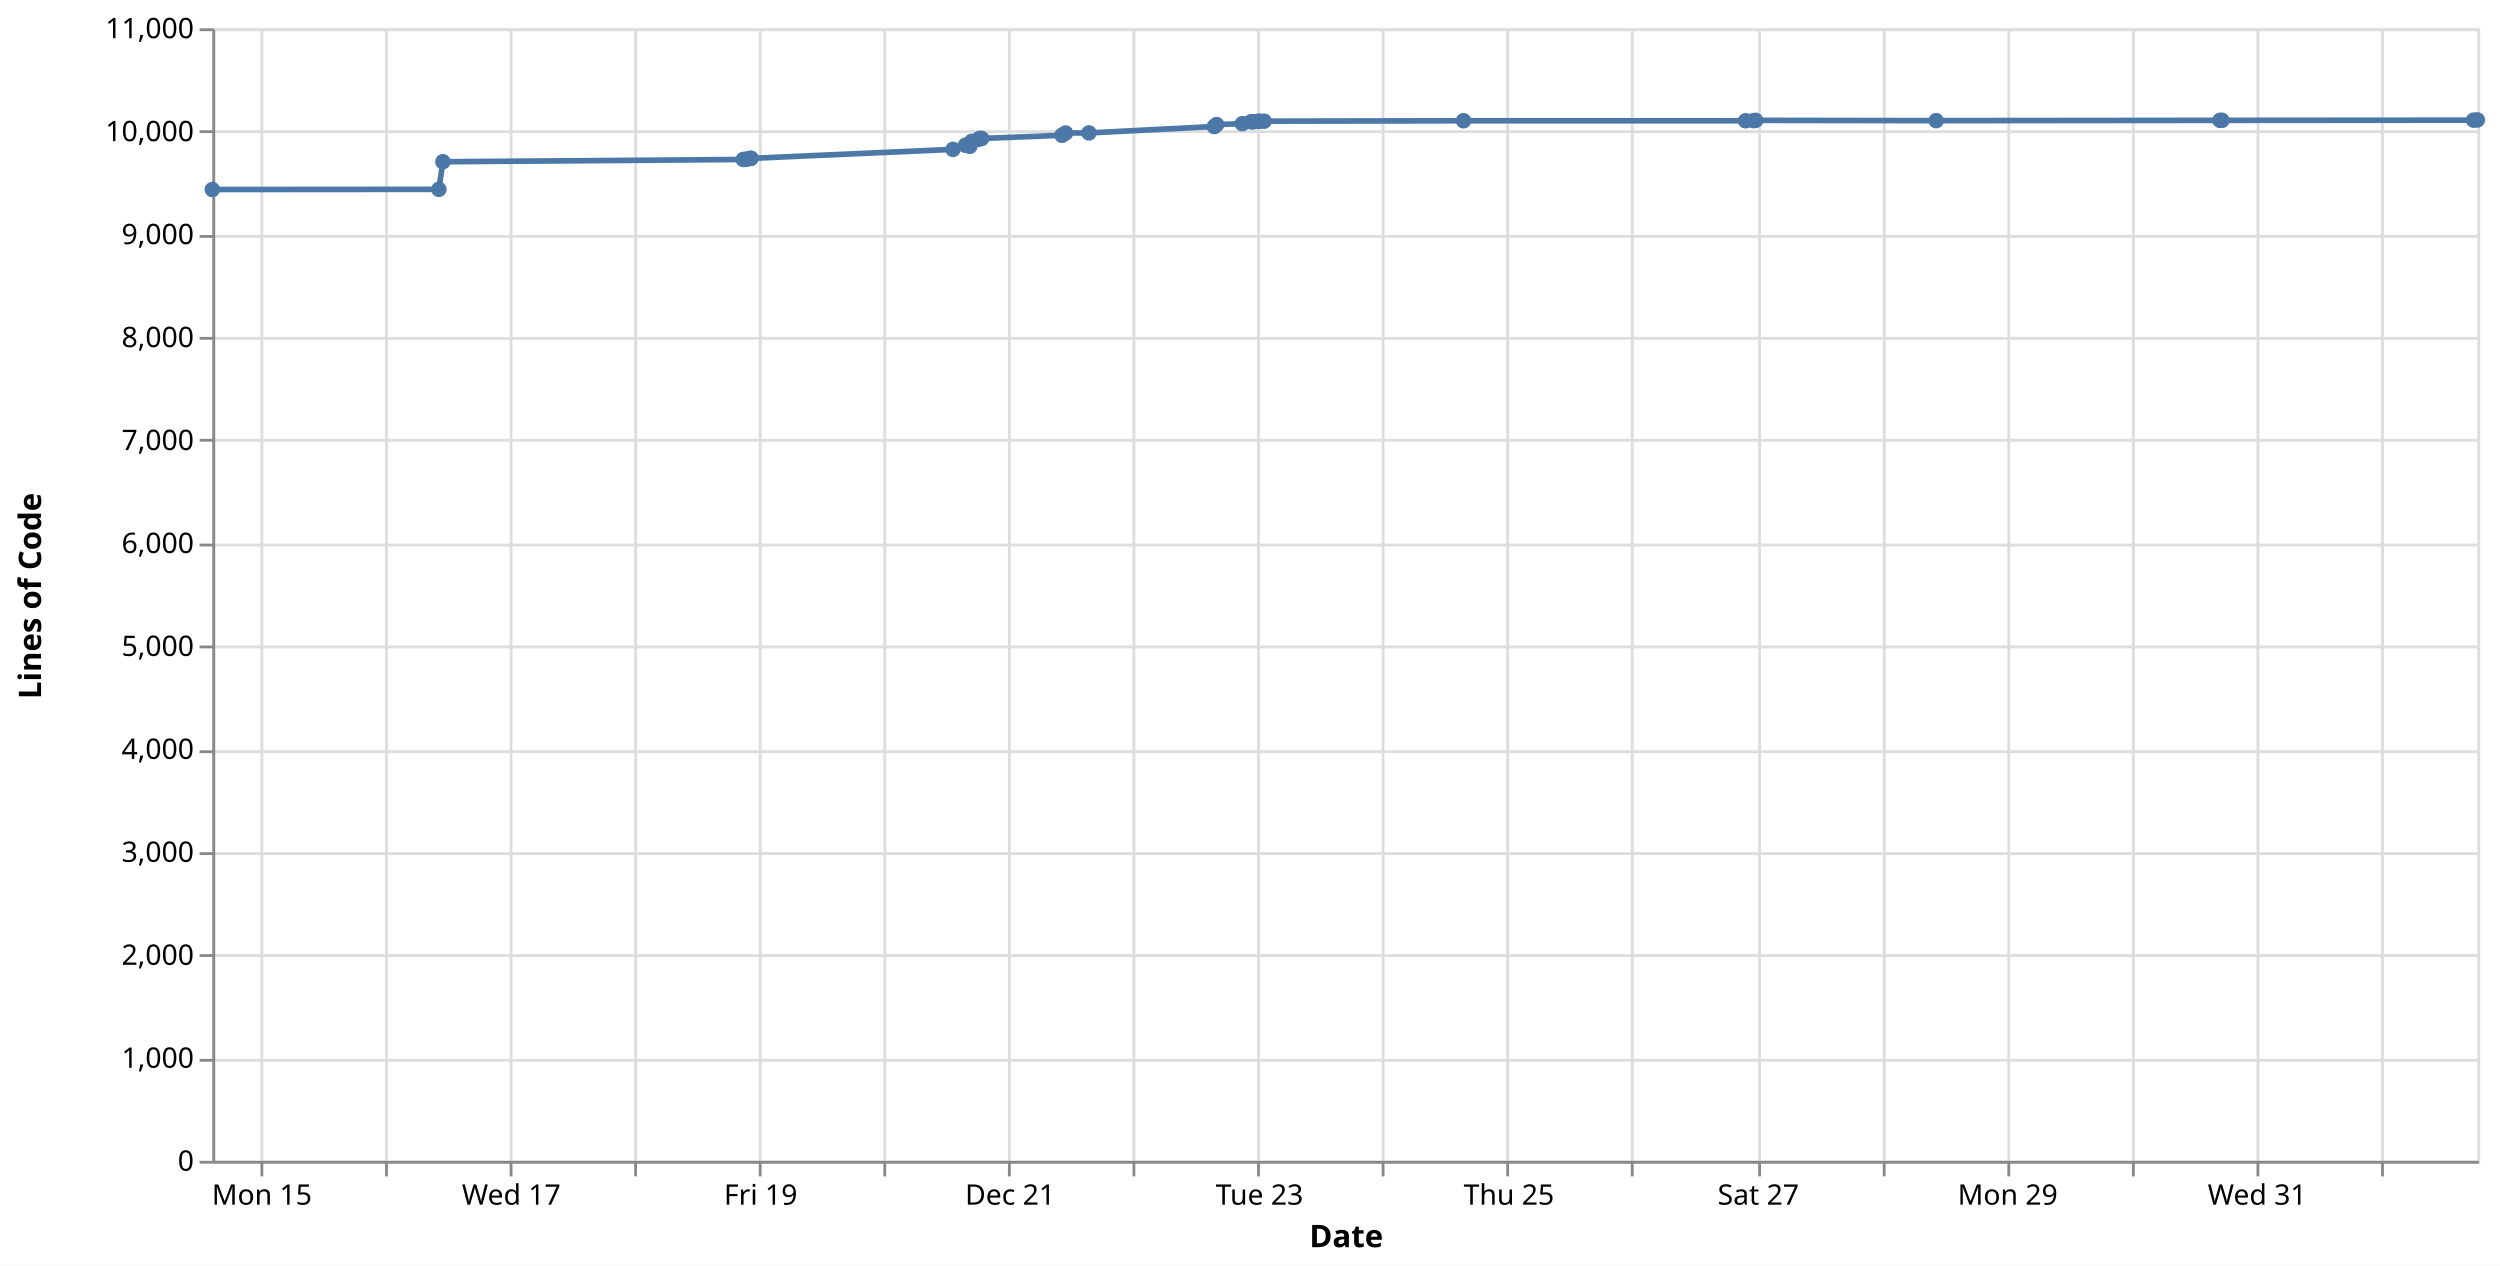
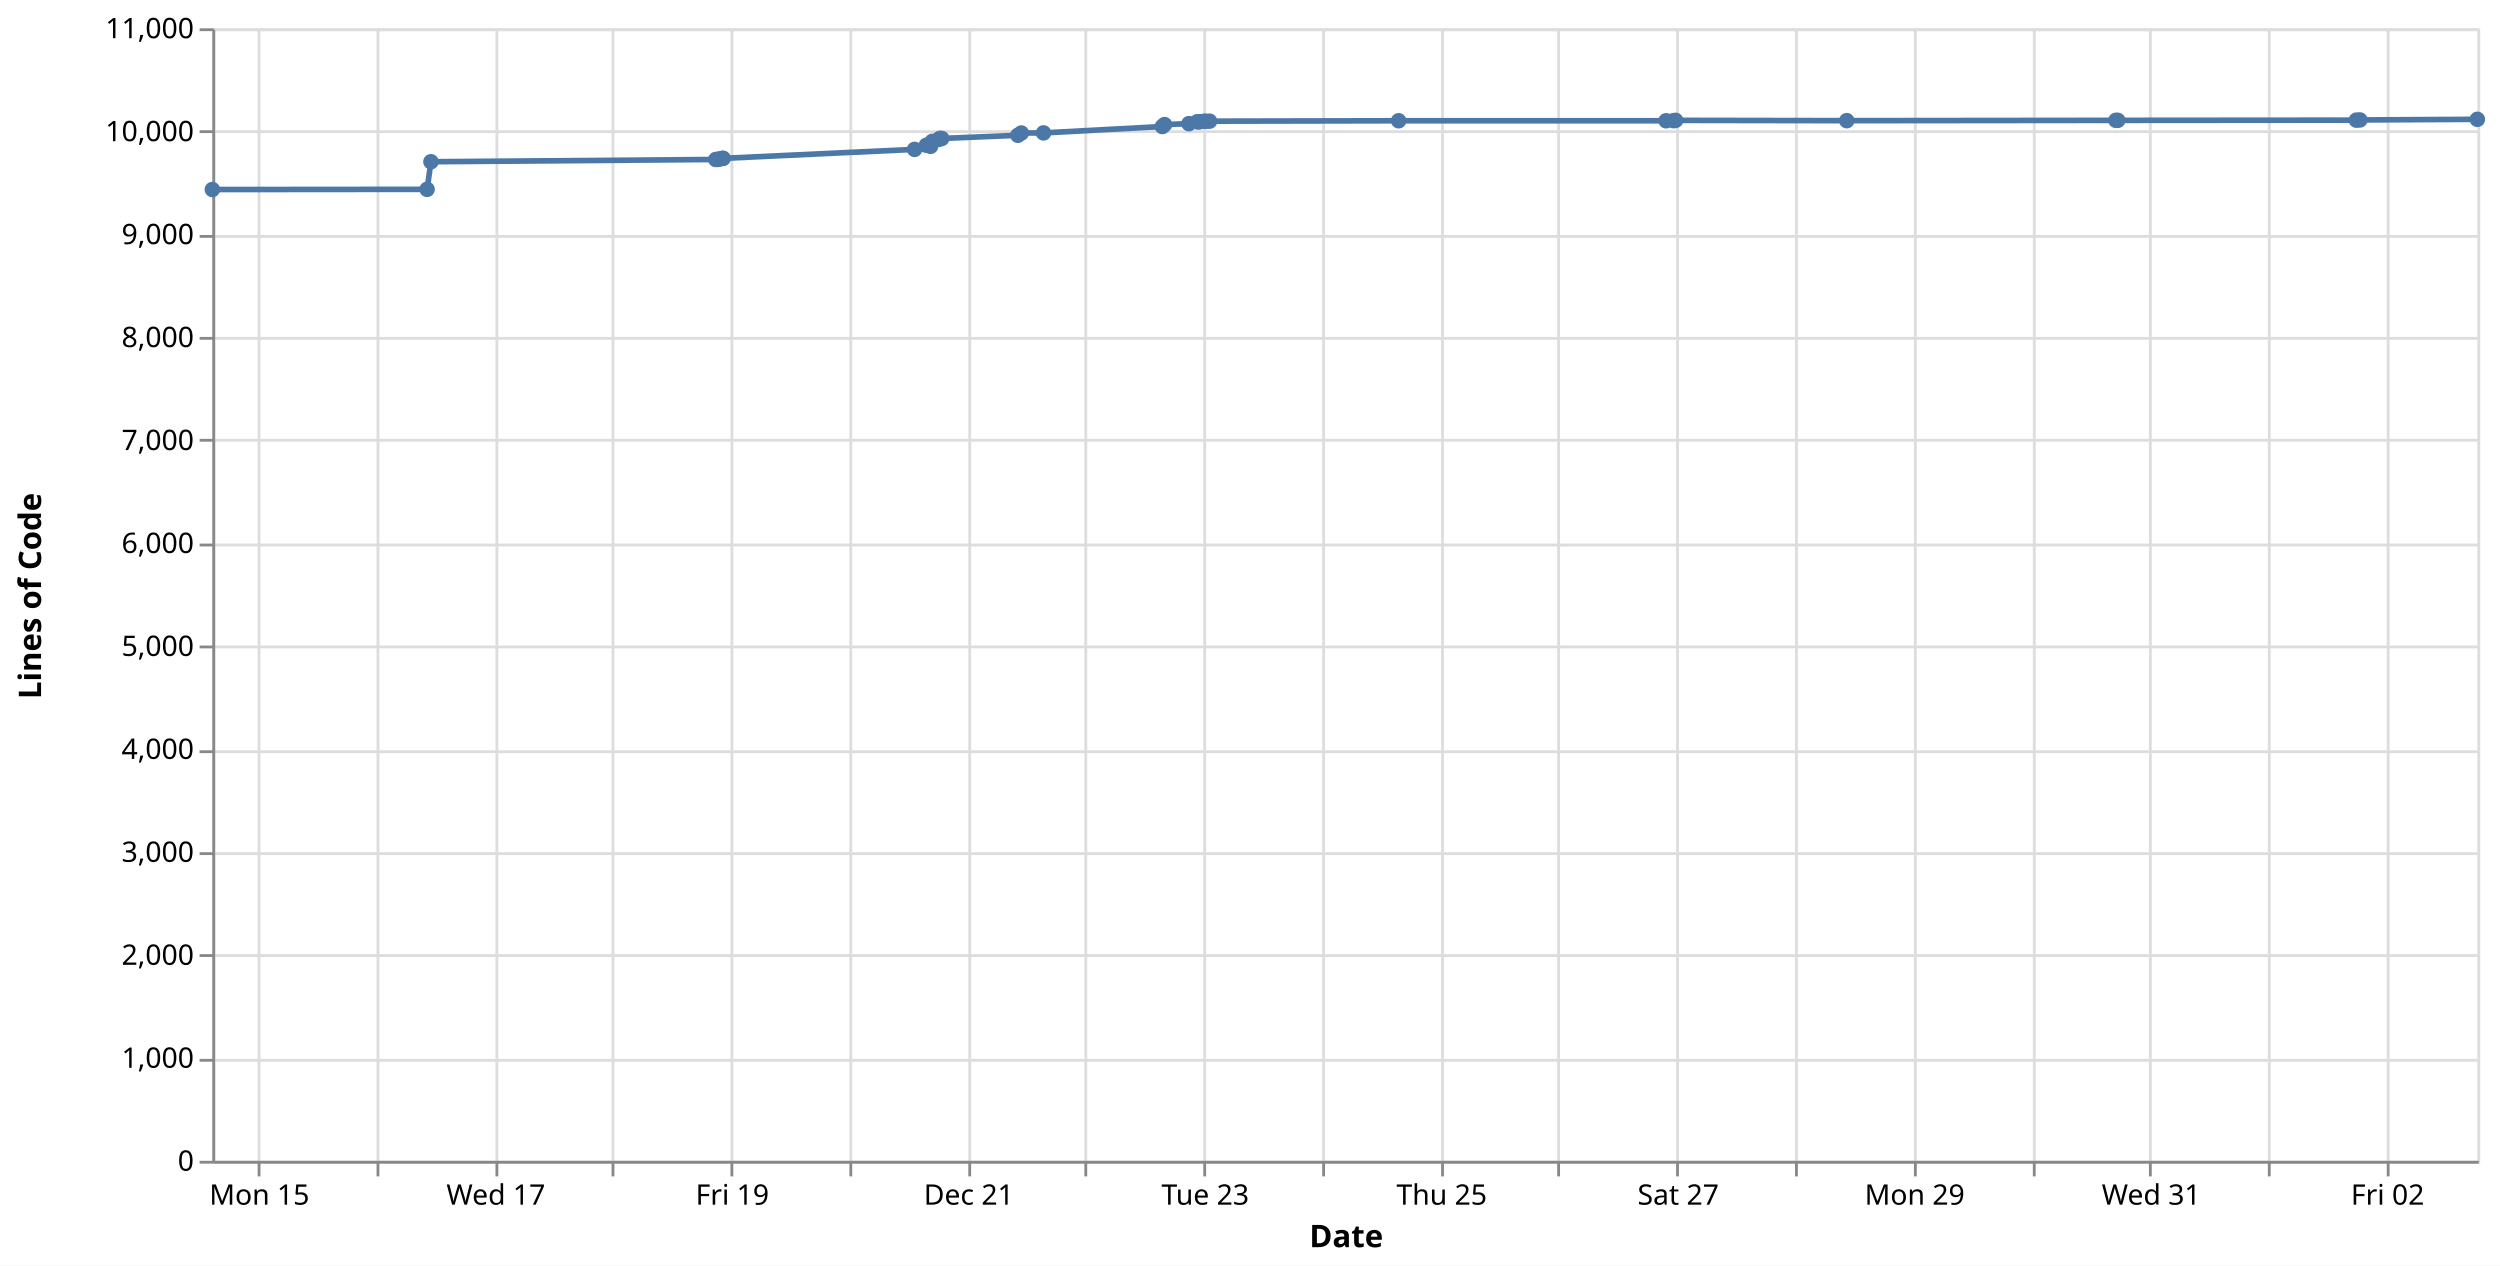
<svg xmlns="http://www.w3.org/2000/svg" version="1.1" class="marks" width="883" height="447" viewBox="0 0 883 447">
  <rect width="883" height="447" fill="white" />
  <g fill="none" stroke-miterlimit="10" transform="translate(75,10)">
    <g class="mark-group role-frame root" role="graphics-object" aria-roledescription="group mark container">
      <g transform="translate(0,0)">
        <path class="background" aria-hidden="true" d="M0.5,0.5h800v400h-800Z" stroke="#ddd" />
        <g>
          <g class="mark-group role-axis" aria-hidden="true">
            <g transform="translate(0.5,400.5)">
              <path class="background" aria-hidden="true" d="M0,0h0v0h0Z" pointer-events="none" />
              <g>
                <g class="mark-rule role-axis-grid" pointer-events="none">
-                   <line transform="translate(17,-400)" x2="0" y2="400" stroke="#ddd" stroke-width="1" opacity="1" />
-                   <line transform="translate(61,-400)" x2="0" y2="400" stroke="#ddd" stroke-width="1" opacity="1" />
-                   <line transform="translate(105,-400)" x2="0" y2="400" stroke="#ddd" stroke-width="1" opacity="1" />
-                   <line transform="translate(149,-400)" x2="0" y2="400" stroke="#ddd" stroke-width="1" opacity="1" />
-                   <line transform="translate(193,-400)" x2="0" y2="400" stroke="#ddd" stroke-width="1" opacity="1" />
-                   <line transform="translate(237,-400)" x2="0" y2="400" stroke="#ddd" stroke-width="1" opacity="1" />
-                   <line transform="translate(281,-400)" x2="0" y2="400" stroke="#ddd" stroke-width="1" opacity="1" />
-                   <line transform="translate(325,-400)" x2="0" y2="400" stroke="#ddd" stroke-width="1" opacity="1" />
-                   <line transform="translate(369,-400)" x2="0" y2="400" stroke="#ddd" stroke-width="1" opacity="1" />
-                   <line transform="translate(413,-400)" x2="0" y2="400" stroke="#ddd" stroke-width="1" opacity="1" />
-                   <line transform="translate(457,-400)" x2="0" y2="400" stroke="#ddd" stroke-width="1" opacity="1" />
-                   <line transform="translate(501,-400)" x2="0" y2="400" stroke="#ddd" stroke-width="1" opacity="1" />
-                   <line transform="translate(546,-400)" x2="0" y2="400" stroke="#ddd" stroke-width="1" opacity="1" />
-                   <line transform="translate(590,-400)" x2="0" y2="400" stroke="#ddd" stroke-width="1" opacity="1" />
-                   <line transform="translate(634,-400)" x2="0" y2="400" stroke="#ddd" stroke-width="1" opacity="1" />
-                   <line transform="translate(678,-400)" x2="0" y2="400" stroke="#ddd" stroke-width="1" opacity="1" />
-                   <line transform="translate(722,-400)" x2="0" y2="400" stroke="#ddd" stroke-width="1" opacity="1" />
-                   <line transform="translate(766,-400)" x2="0" y2="400" stroke="#ddd" stroke-width="1" opacity="1" />
+                   <line transform="translate(16,-400)" x2="0" y2="400" stroke="#ddd" stroke-width="1" opacity="1" />
+                   <line transform="translate(58,-400)" x2="0" y2="400" stroke="#ddd" stroke-width="1" opacity="1" />
+                   <line transform="translate(100,-400)" x2="0" y2="400" stroke="#ddd" stroke-width="1" opacity="1" />
+                   <line transform="translate(141,-400)" x2="0" y2="400" stroke="#ddd" stroke-width="1" opacity="1" />
+                   <line transform="translate(183,-400)" x2="0" y2="400" stroke="#ddd" stroke-width="1" opacity="1" />
+                   <line transform="translate(225,-400)" x2="0" y2="400" stroke="#ddd" stroke-width="1" opacity="1" />
+                   <line transform="translate(267,-400)" x2="0" y2="400" stroke="#ddd" stroke-width="1" opacity="1" />
+                   <line transform="translate(308,-400)" x2="0" y2="400" stroke="#ddd" stroke-width="1" opacity="1" />
+                   <line transform="translate(350,-400)" x2="0" y2="400" stroke="#ddd" stroke-width="1" opacity="1" />
+                   <line transform="translate(392,-400)" x2="0" y2="400" stroke="#ddd" stroke-width="1" opacity="1" />
+                   <line transform="translate(434,-400)" x2="0" y2="400" stroke="#ddd" stroke-width="1" opacity="1" />
+                   <line transform="translate(475,-400)" x2="0" y2="400" stroke="#ddd" stroke-width="1" opacity="1" />
+                   <line transform="translate(517,-400)" x2="0" y2="400" stroke="#ddd" stroke-width="1" opacity="1" />
+                   <line transform="translate(559,-400)" x2="0" y2="400" stroke="#ddd" stroke-width="1" opacity="1" />
+                   <line transform="translate(601,-400)" x2="0" y2="400" stroke="#ddd" stroke-width="1" opacity="1" />
+                   <line transform="translate(643,-400)" x2="0" y2="400" stroke="#ddd" stroke-width="1" opacity="1" />
+                   <line transform="translate(684,-400)" x2="0" y2="400" stroke="#ddd" stroke-width="1" opacity="1" />
+                   <line transform="translate(726,-400)" x2="0" y2="400" stroke="#ddd" stroke-width="1" opacity="1" />
+                   <line transform="translate(768,-400)" x2="0" y2="400" stroke="#ddd" stroke-width="1" opacity="1" />
                </g>
              </g>
              <path class="foreground" aria-hidden="true" d="" pointer-events="none" display="none" />
            </g>
          </g>
          <g class="mark-group role-axis" aria-hidden="true">
            <g transform="translate(0.5,0.5)">
              <path class="background" aria-hidden="true" d="M0,0h0v0h0Z" pointer-events="none" />
              <g>
                <g class="mark-rule role-axis-grid" pointer-events="none">
                  <line transform="translate(0,400)" x2="800" y2="0" stroke="#ddd" stroke-width="1" opacity="1" />
                  <line transform="translate(0,364)" x2="800" y2="0" stroke="#ddd" stroke-width="1" opacity="1" />
                  <line transform="translate(0,327)" x2="800" y2="0" stroke="#ddd" stroke-width="1" opacity="1" />
                  <line transform="translate(0,291)" x2="800" y2="0" stroke="#ddd" stroke-width="1" opacity="1" />
                  <line transform="translate(0,255)" x2="800" y2="0" stroke="#ddd" stroke-width="1" opacity="1" />
                  <line transform="translate(0,218)" x2="800" y2="0" stroke="#ddd" stroke-width="1" opacity="1" />
                  <line transform="translate(0,182)" x2="800" y2="0" stroke="#ddd" stroke-width="1" opacity="1" />
                  <line transform="translate(0,145)" x2="800" y2="0" stroke="#ddd" stroke-width="1" opacity="1" />
                  <line transform="translate(0,109)" x2="800" y2="0" stroke="#ddd" stroke-width="1" opacity="1" />
                  <line transform="translate(0,73)" x2="800" y2="0" stroke="#ddd" stroke-width="1" opacity="1" />
                  <line transform="translate(0,36)" x2="800" y2="0" stroke="#ddd" stroke-width="1" opacity="1" />
                  <line transform="translate(0,0)" x2="800" y2="0" stroke="#ddd" stroke-width="1" opacity="1" />
                </g>
              </g>
              <path class="foreground" aria-hidden="true" d="" pointer-events="none" display="none" />
            </g>
          </g>
-           <g class="mark-group role-axis" role="graphics-symbol" aria-roledescription="axis" aria-label="X-axis titled 'Date' for a time scale with values from Sunday, 14 December 2025, 2:44:26 PM to Thursday, 01 January 2026, 6:39:21 PM">
+           <g class="mark-group role-axis" role="graphics-symbol" aria-roledescription="axis" aria-label="X-axis titled 'Date' for a time scale with values from Sunday, 14 December 2025, 2:44:26 PM to Friday, 02 January 2026, 6:29:52 PM">
            <g transform="translate(0.5,400.5)">
              <path class="background" aria-hidden="true" d="M0,0h0v0h0Z" pointer-events="none" />
              <g>
                <g class="mark-rule role-axis-tick" pointer-events="none">
-                   <line transform="translate(17,0)" x2="0" y2="5" stroke="#888" stroke-width="1" opacity="1" />
-                   <line transform="translate(61,0)" x2="0" y2="5" stroke="#888" stroke-width="1" opacity="1" />
-                   <line transform="translate(105,0)" x2="0" y2="5" stroke="#888" stroke-width="1" opacity="1" />
-                   <line transform="translate(149,0)" x2="0" y2="5" stroke="#888" stroke-width="1" opacity="1" />
-                   <line transform="translate(193,0)" x2="0" y2="5" stroke="#888" stroke-width="1" opacity="1" />
-                   <line transform="translate(237,0)" x2="0" y2="5" stroke="#888" stroke-width="1" opacity="1" />
-                   <line transform="translate(281,0)" x2="0" y2="5" stroke="#888" stroke-width="1" opacity="1" />
-                   <line transform="translate(325,0)" x2="0" y2="5" stroke="#888" stroke-width="1" opacity="1" />
-                   <line transform="translate(369,0)" x2="0" y2="5" stroke="#888" stroke-width="1" opacity="1" />
-                   <line transform="translate(413,0)" x2="0" y2="5" stroke="#888" stroke-width="1" opacity="1" />
-                   <line transform="translate(457,0)" x2="0" y2="5" stroke="#888" stroke-width="1" opacity="1" />
-                   <line transform="translate(501,0)" x2="0" y2="5" stroke="#888" stroke-width="1" opacity="1" />
-                   <line transform="translate(546,0)" x2="0" y2="5" stroke="#888" stroke-width="1" opacity="1" />
-                   <line transform="translate(590,0)" x2="0" y2="5" stroke="#888" stroke-width="1" opacity="1" />
-                   <line transform="translate(634,0)" x2="0" y2="5" stroke="#888" stroke-width="1" opacity="1" />
-                   <line transform="translate(678,0)" x2="0" y2="5" stroke="#888" stroke-width="1" opacity="1" />
-                   <line transform="translate(722,0)" x2="0" y2="5" stroke="#888" stroke-width="1" opacity="1" />
-                   <line transform="translate(766,0)" x2="0" y2="5" stroke="#888" stroke-width="1" opacity="1" />
+                   <line transform="translate(16,0)" x2="0" y2="5" stroke="#888" stroke-width="1" opacity="1" />
+                   <line transform="translate(58,0)" x2="0" y2="5" stroke="#888" stroke-width="1" opacity="1" />
+                   <line transform="translate(100,0)" x2="0" y2="5" stroke="#888" stroke-width="1" opacity="1" />
+                   <line transform="translate(141,0)" x2="0" y2="5" stroke="#888" stroke-width="1" opacity="1" />
+                   <line transform="translate(183,0)" x2="0" y2="5" stroke="#888" stroke-width="1" opacity="1" />
+                   <line transform="translate(225,0)" x2="0" y2="5" stroke="#888" stroke-width="1" opacity="1" />
+                   <line transform="translate(267,0)" x2="0" y2="5" stroke="#888" stroke-width="1" opacity="1" />
+                   <line transform="translate(308,0)" x2="0" y2="5" stroke="#888" stroke-width="1" opacity="1" />
+                   <line transform="translate(350,0)" x2="0" y2="5" stroke="#888" stroke-width="1" opacity="1" />
+                   <line transform="translate(392,0)" x2="0" y2="5" stroke="#888" stroke-width="1" opacity="1" />
+                   <line transform="translate(434,0)" x2="0" y2="5" stroke="#888" stroke-width="1" opacity="1" />
+                   <line transform="translate(475,0)" x2="0" y2="5" stroke="#888" stroke-width="1" opacity="1" />
+                   <line transform="translate(517,0)" x2="0" y2="5" stroke="#888" stroke-width="1" opacity="1" />
+                   <line transform="translate(559,0)" x2="0" y2="5" stroke="#888" stroke-width="1" opacity="1" />
+                   <line transform="translate(601,0)" x2="0" y2="5" stroke="#888" stroke-width="1" opacity="1" />
+                   <line transform="translate(643,0)" x2="0" y2="5" stroke="#888" stroke-width="1" opacity="1" />
+                   <line transform="translate(684,0)" x2="0" y2="5" stroke="#888" stroke-width="1" opacity="1" />
+                   <line transform="translate(726,0)" x2="0" y2="5" stroke="#888" stroke-width="1" opacity="1" />
+                   <line transform="translate(768,0)" x2="0" y2="5" stroke="#888" stroke-width="1" opacity="1" />
                </g>
                <g class="mark-text role-axis-label" pointer-events="none">
-                   <text text-anchor="middle" transform="translate(16.99311,15)" font-family="sans-serif" font-size="10px" fill="#000" opacity="1">Mon 15</text>
-                   <text text-anchor="middle" transform="translate(61.03836,15)" font-family="sans-serif" font-size="10px" fill="#000" opacity="0">Tue 16</text>
-                   <text text-anchor="middle" transform="translate(105.0836,15)" font-family="sans-serif" font-size="10px" fill="#000" opacity="1">Wed 17</text>
-                   <text text-anchor="middle" transform="translate(149.1289,15)" font-family="sans-serif" font-size="10px" fill="#000" opacity="0">Thu 18</text>
-                   <text text-anchor="middle" transform="translate(193.1741,15)" font-family="sans-serif" font-size="10px" fill="#000" opacity="1">Fri 19</text>
-                   <text text-anchor="middle" transform="translate(237.2194,15)" font-family="sans-serif" font-size="10px" fill="#000" opacity="0">Sat 20</text>
-                   <text text-anchor="middle" transform="translate(281.2646,15)" font-family="sans-serif" font-size="10px" fill="#000" opacity="1">Dec 21</text>
-                   <text text-anchor="middle" transform="translate(325.3099,15)" font-family="sans-serif" font-size="10px" fill="#000" opacity="0">Mon 22</text>
-                   <text text-anchor="middle" transform="translate(369.3552,15)" font-family="sans-serif" font-size="10px" fill="#000" opacity="1">Tue 23</text>
-                   <text text-anchor="middle" transform="translate(413.4004,15)" font-family="sans-serif" font-size="10px" fill="#000" opacity="0">Wed 24</text>
-                   <text text-anchor="middle" transform="translate(457.4457,15)" font-family="sans-serif" font-size="10px" fill="#000" opacity="1">Thu 25</text>
-                   <text text-anchor="middle" transform="translate(501.4909,15)" font-family="sans-serif" font-size="10px" fill="#000" opacity="0">Fri 26</text>
-                   <text text-anchor="middle" transform="translate(545.5362,15)" font-family="sans-serif" font-size="10px" fill="#000" opacity="1">Sat 27</text>
-                   <text text-anchor="middle" transform="translate(589.5814,15)" font-family="sans-serif" font-size="10px" fill="#000" opacity="0">Dec 28</text>
-                   <text text-anchor="middle" transform="translate(633.6267,15)" font-family="sans-serif" font-size="10px" fill="#000" opacity="1">Mon 29</text>
-                   <text text-anchor="middle" transform="translate(677.6719,15)" font-family="sans-serif" font-size="10px" fill="#000" opacity="0">Tue 30</text>
-                   <text text-anchor="middle" transform="translate(721.7172,15)" font-family="sans-serif" font-size="10px" fill="#000" opacity="1">Wed 31</text>
-                   <text text-anchor="middle" transform="translate(765.7625,15)" font-family="sans-serif" font-size="10px" fill="#000" opacity="0">2026</text>
+                   <text text-anchor="middle" transform="translate(16.11189,15)" font-family="sans-serif" font-size="10px" fill="#000" opacity="1">Mon 15</text>
+                   <text text-anchor="middle" transform="translate(57.87306,15)" font-family="sans-serif" font-size="10px" fill="#000" opacity="0">Tue 16</text>
+                   <text text-anchor="middle" transform="translate(99.63423,15)" font-family="sans-serif" font-size="10px" fill="#000" opacity="1">Wed 17</text>
+                   <text text-anchor="middle" transform="translate(141.3954,15)" font-family="sans-serif" font-size="10px" fill="#000" opacity="0">Thu 18</text>
+                   <text text-anchor="middle" transform="translate(183.1566,15)" font-family="sans-serif" font-size="10px" fill="#000" opacity="1">Fri 19</text>
+                   <text text-anchor="middle" transform="translate(224.9177,15)" font-family="sans-serif" font-size="10px" fill="#000" opacity="0">Sat 20</text>
+                   <text text-anchor="middle" transform="translate(266.6789,15)" font-family="sans-serif" font-size="10px" fill="#000" opacity="1">Dec 21</text>
+                   <text text-anchor="middle" transform="translate(308.4401,15)" font-family="sans-serif" font-size="10px" fill="#000" opacity="0">Mon 22</text>
+                   <text text-anchor="middle" transform="translate(350.2013,15)" font-family="sans-serif" font-size="10px" fill="#000" opacity="1">Tue 23</text>
+                   <text text-anchor="middle" transform="translate(391.9624,15)" font-family="sans-serif" font-size="10px" fill="#000" opacity="0">Wed 24</text>
+                   <text text-anchor="middle" transform="translate(433.7236,15)" font-family="sans-serif" font-size="10px" fill="#000" opacity="1">Thu 25</text>
+                   <text text-anchor="middle" transform="translate(475.4848,15)" font-family="sans-serif" font-size="10px" fill="#000" opacity="0">Fri 26</text>
+                   <text text-anchor="middle" transform="translate(517.2459,15)" font-family="sans-serif" font-size="10px" fill="#000" opacity="1">Sat 27</text>
+                   <text text-anchor="middle" transform="translate(559.0071,15)" font-family="sans-serif" font-size="10px" fill="#000" opacity="0">Dec 28</text>
+                   <text text-anchor="middle" transform="translate(600.7683,15)" font-family="sans-serif" font-size="10px" fill="#000" opacity="1">Mon 29</text>
+                   <text text-anchor="middle" transform="translate(642.5295,15)" font-family="sans-serif" font-size="10px" fill="#000" opacity="0">Tue 30</text>
+                   <text text-anchor="middle" transform="translate(684.2906,15)" font-family="sans-serif" font-size="10px" fill="#000" opacity="1">Wed 31</text>
+                   <text text-anchor="middle" transform="translate(726.0518,15)" font-family="sans-serif" font-size="10px" fill="#000" opacity="0">2026</text>
+                   <text text-anchor="middle" transform="translate(767.813,15)" font-family="sans-serif" font-size="10px" fill="#000" opacity="1">Fri 02</text>
                </g>
                <g class="mark-rule role-axis-domain" pointer-events="none">
                  <line transform="translate(0,0)" x2="800" y2="0" stroke="#888" stroke-width="1" opacity="1" />
                </g>
                <g class="mark-text role-axis-title" pointer-events="none">
                  <text text-anchor="middle" transform="translate(400,30)" font-family="sans-serif" font-size="11px" font-weight="bold" fill="#000" opacity="1">Date</text>
                </g>
              </g>
              <path class="foreground" aria-hidden="true" d="" pointer-events="none" display="none" />
            </g>
          </g>
          <g class="mark-group role-axis" role="graphics-symbol" aria-roledescription="axis" aria-label="Y-axis titled 'Lines of Code' for a linear scale with values from 0 to 11,000">
            <g transform="translate(0.5,0.5)">
              <path class="background" aria-hidden="true" d="M0,0h0v0h0Z" pointer-events="none" />
              <g>
                <g class="mark-rule role-axis-tick" pointer-events="none">
                  <line transform="translate(0,400)" x2="-5" y2="0" stroke="#888" stroke-width="1" opacity="1" />
                  <line transform="translate(0,364)" x2="-5" y2="0" stroke="#888" stroke-width="1" opacity="1" />
                  <line transform="translate(0,327)" x2="-5" y2="0" stroke="#888" stroke-width="1" opacity="1" />
                  <line transform="translate(0,291)" x2="-5" y2="0" stroke="#888" stroke-width="1" opacity="1" />
                  <line transform="translate(0,255)" x2="-5" y2="0" stroke="#888" stroke-width="1" opacity="1" />
                  <line transform="translate(0,218)" x2="-5" y2="0" stroke="#888" stroke-width="1" opacity="1" />
                  <line transform="translate(0,182)" x2="-5" y2="0" stroke="#888" stroke-width="1" opacity="1" />
                  <line transform="translate(0,145)" x2="-5" y2="0" stroke="#888" stroke-width="1" opacity="1" />
                  <line transform="translate(0,109)" x2="-5" y2="0" stroke="#888" stroke-width="1" opacity="1" />
                  <line transform="translate(0,73)" x2="-5" y2="0" stroke="#888" stroke-width="1" opacity="1" />
                  <line transform="translate(0,36)" x2="-5" y2="0" stroke="#888" stroke-width="1" opacity="1" />
                  <line transform="translate(0,0)" x2="-5" y2="0" stroke="#888" stroke-width="1" opacity="1" />
                </g>
                <g class="mark-text role-axis-label" pointer-events="none">
                  <text text-anchor="end" transform="translate(-7,403)" font-family="sans-serif" font-size="10px" fill="#000" opacity="1">0</text>
                  <text text-anchor="end" transform="translate(-7,366.6364)" font-family="sans-serif" font-size="10px" fill="#000" opacity="1">1,000</text>
                  <text text-anchor="end" transform="translate(-7,330.2727)" font-family="sans-serif" font-size="10px" fill="#000" opacity="1">2,000</text>
                  <text text-anchor="end" transform="translate(-7,293.9091)" font-family="sans-serif" font-size="10px" fill="#000" opacity="1">3,000</text>
                  <text text-anchor="end" transform="translate(-7,257.5455)" font-family="sans-serif" font-size="10px" fill="#000" opacity="1">4,000</text>
                  <text text-anchor="end" transform="translate(-7,221.1818)" font-family="sans-serif" font-size="10px" fill="#000" opacity="1">5,000</text>
                  <text text-anchor="end" transform="translate(-7,184.8182)" font-family="sans-serif" font-size="10px" fill="#000" opacity="1">6,000</text>
                  <text text-anchor="end" transform="translate(-7,148.4545)" font-family="sans-serif" font-size="10px" fill="#000" opacity="1">7,000</text>
                  <text text-anchor="end" transform="translate(-7,112.0909)" font-family="sans-serif" font-size="10px" fill="#000" opacity="1">8,000</text>
                  <text text-anchor="end" transform="translate(-7,75.72727)" font-family="sans-serif" font-size="10px" fill="#000" opacity="1">9,000</text>
                  <text text-anchor="end" transform="translate(-7,39.36364)" font-family="sans-serif" font-size="10px" fill="#000" opacity="1">10,000</text>
                  <text text-anchor="end" transform="translate(-7,3)" font-family="sans-serif" font-size="10px" fill="#000" opacity="1">11,000</text>
                </g>
                <g class="mark-rule role-axis-domain" pointer-events="none">
                  <line transform="translate(0,400)" x2="0" y2="-400" stroke="#888" stroke-width="1" opacity="1" />
                </g>
                <g class="mark-text role-axis-title" pointer-events="none">
                  <text text-anchor="middle" transform="translate(-59,200) rotate(-90) translate(0,-2)" font-family="sans-serif" font-size="11px" font-weight="bold" fill="#000" opacity="1">Lines of Code</text>
                </g>
              </g>
              <path class="foreground" aria-hidden="true" d="" pointer-events="none" display="none" />
            </g>
          </g>
          <g class="mark-line role-mark layer_0_marks" role="graphics-object" aria-roledescription="line mark container">
-             <path aria-label="Date: Dec 14, 2025; Lines of Code: 9434; Version: v4.0.89; LinesOfCode: 9434; Timestamp: Dec 14, 2025" role="graphics-symbol" aria-roledescription="line mark" d="M0,56.945L80.003,56.873L81.431,47.127L187.541,46.327L188.329,46.291L189.08,46.145L189.996,45.927L190.291,45.927L261.593,42.764L265.972,41.309L267.558,41.673L268.189,39.927L270.609,39.236L271.026,38.873L271.719,38.909L300.084,37.782L301.356,36.982L309.618,36.945L353.895,34.691L354.717,34L363.795,33.673L366.896,33.018L367.337,33.018L367.971,32.982L369.463,32.836L370.007,32.836L371.479,32.8L441.921,32.655L541.539,32.655L544.337,32.618L545.092,32.509L608.846,32.618L709.114,32.509L709.802,32.509L798.684,32.436L800,32.364" stroke="#4c78a8" stroke-width="2" />
+             <path aria-label="Date: Dec 14, 2025; Lines of Code: 9434; Version: v4.0.89; LinesOfCode: 9434; Timestamp: Dec 14, 2025" role="graphics-symbol" aria-roledescription="line mark" d="M0,56.945L75.854,56.873L77.208,47.127L177.816,46.327L178.562,46.291L179.275,46.145L180.143,45.927L180.423,45.927L248.028,42.764L252.179,41.309L253.683,41.673L254.281,39.927L256.576,39.236L256.971,38.873L257.629,38.909L284.522,37.782L285.729,36.982L293.562,36.945L335.543,34.691L336.322,34L344.93,33.673L347.87,33.018L348.288,33.018L348.889,32.982L350.304,32.836L350.819,32.836L352.215,32.8L419.004,32.655L513.456,32.655L516.109,32.618L516.825,32.509L577.272,32.618L672.341,32.509L672.993,32.509L757.266,32.436L758.514,32.364L800,32.145" stroke="#4c78a8" stroke-width="2" />
          </g>
          <g class="mark-symbol role-mark layer_1_marks" role="graphics-object" aria-roledescription="symbol mark container">
            <path aria-label="Date: Dec 14, 2025; Lines of Code: 9434; Version: v4.0.89; LinesOfCode: 9434; Timestamp: Dec 14, 2025" role="graphics-symbol" aria-roledescription="point" transform="translate(0,56.94545)" d="M2.739,0A2.739,2.739,0,1,1,-2.739,0A2.739,2.739,0,1,1,2.739,0" fill="#4c78a8" stroke-width="2" opacity="1" />
-             <path aria-label="Date: Dec 16, 2025; Lines of Code: 9436; Version: v4.0.90; LinesOfCode: 9436; Timestamp: Dec 16, 2025" role="graphics-symbol" aria-roledescription="point" transform="translate(80.0028,56.87273)" d="M2.739,0A2.739,2.739,0,1,1,-2.739,0A2.739,2.739,0,1,1,2.739,0" fill="#4c78a8" stroke-width="2" opacity="1" />
-             <path aria-label="Date: Dec 16, 2025; Lines of Code: 9704; Version: v4.0.91; LinesOfCode: 9704; Timestamp: Dec 16, 2025" role="graphics-symbol" aria-roledescription="point" transform="translate(81.43071,47.12727)" d="M2.739,0A2.739,2.739,0,1,1,-2.739,0A2.739,2.739,0,1,1,2.739,0" fill="#4c78a8" stroke-width="2" opacity="1" />
-             <path aria-label="Date: Dec 18, 2025; Lines of Code: 9726; Version: v4.0.92; LinesOfCode: 9726; Timestamp: Dec 18, 2025" role="graphics-symbol" aria-roledescription="point" transform="translate(187.541,46.32727)" d="M2.739,0A2.739,2.739,0,1,1,-2.739,0A2.739,2.739,0,1,1,2.739,0" fill="#4c78a8" stroke-width="2" opacity="1" />
-             <path aria-label="Date: Dec 18, 2025; Lines of Code: 9727; Version: v4.0.93; LinesOfCode: 9727; Timestamp: Dec 18, 2025" role="graphics-symbol" aria-roledescription="point" transform="translate(188.3286,46.29091)" d="M2.739,0A2.739,2.739,0,1,1,-2.739,0A2.739,2.739,0,1,1,2.739,0" fill="#4c78a8" stroke-width="2" opacity="1" />
-             <path aria-label="Date: Dec 18, 2025; Lines of Code: 9731; Version: v4.0.94; LinesOfCode: 9731; Timestamp: Dec 18, 2025" role="graphics-symbol" aria-roledescription="point" transform="translate(189.0801,46.14545)" d="M2.739,0A2.739,2.739,0,1,1,-2.739,0A2.739,2.739,0,1,1,2.739,0" fill="#4c78a8" stroke-width="2" opacity="1" />
-             <path aria-label="Date: Dec 18, 2025; Lines of Code: 9737; Version: v4.0.95; LinesOfCode: 9737; Timestamp: Dec 18, 2025" role="graphics-symbol" aria-roledescription="point" transform="translate(189.9956,45.92727)" d="M2.739,0A2.739,2.739,0,1,1,-2.739,0A2.739,2.739,0,1,1,2.739,0" fill="#4c78a8" stroke-width="2" opacity="1" />
-             <path aria-label="Date: Dec 18, 2025; Lines of Code: 9737; Version: v4.0.96; LinesOfCode: 9737; Timestamp: Dec 18, 2025" role="graphics-symbol" aria-roledescription="point" transform="translate(190.2908,45.92727)" d="M2.739,0A2.739,2.739,0,1,1,-2.739,0A2.739,2.739,0,1,1,2.739,0" fill="#4c78a8" stroke-width="2" opacity="1" />
-             <path aria-label="Date: Dec 20, 2025; Lines of Code: 9824; Version: v4.1.0; LinesOfCode: 9824; Timestamp: Dec 20, 2025" role="graphics-symbol" aria-roledescription="point" transform="translate(261.5931,42.76364)" d="M2.739,0A2.739,2.739,0,1,1,-2.739,0A2.739,2.739,0,1,1,2.739,0" fill="#4c78a8" stroke-width="2" opacity="1" />
-             <path aria-label="Date: Dec 20, 2025; Lines of Code: 9864; Version: v4.1.1; LinesOfCode: 9864; Timestamp: Dec 20, 2025" role="graphics-symbol" aria-roledescription="point" transform="translate(265.9722,41.30909)" d="M2.739,0A2.739,2.739,0,1,1,-2.739,0A2.739,2.739,0,1,1,2.739,0" fill="#4c78a8" stroke-width="2" opacity="1" />
-             <path aria-label="Date: Dec 20, 2025; Lines of Code: 9854; Version: v4.1.2; LinesOfCode: 9854; Timestamp: Dec 20, 2025" role="graphics-symbol" aria-roledescription="point" transform="translate(267.5581,41.67273)" d="M2.739,0A2.739,2.739,0,1,1,-2.739,0A2.739,2.739,0,1,1,2.739,0" fill="#4c78a8" stroke-width="2" opacity="1" />
-             <path aria-label="Date: Dec 20, 2025; Lines of Code: 9902; Version: v4.1.3; LinesOfCode: 9902; Timestamp: Dec 20, 2025" role="graphics-symbol" aria-roledescription="point" transform="translate(268.1887,39.92727)" d="M2.739,0A2.739,2.739,0,1,1,-2.739,0A2.739,2.739,0,1,1,2.739,0" fill="#4c78a8" stroke-width="2" opacity="1" />
-             <path aria-label="Date: Dec 20, 2025; Lines of Code: 9921; Version: v4.1.4; LinesOfCode: 9921; Timestamp: Dec 20, 2025" role="graphics-symbol" aria-roledescription="point" transform="translate(270.6092,39.23636)" d="M2.739,0A2.739,2.739,0,1,1,-2.739,0A2.739,2.739,0,1,1,2.739,0" fill="#4c78a8" stroke-width="2" opacity="1" />
-             <path aria-label="Date: Dec 20, 2025; Lines of Code: 9931; Version: v4.1.5; LinesOfCode: 9931; Timestamp: Dec 20, 2025" role="graphics-symbol" aria-roledescription="point" transform="translate(271.0262,38.87273)" d="M2.739,0A2.739,2.739,0,1,1,-2.739,0A2.739,2.739,0,1,1,2.739,0" fill="#4c78a8" stroke-width="2" opacity="1" />
-             <path aria-label="Date: Dec 20, 2025; Lines of Code: 9930; Version: v4.1.6; LinesOfCode: 9930; Timestamp: Dec 20, 2025" role="graphics-symbol" aria-roledescription="point" transform="translate(271.7195,38.90909)" d="M2.739,0A2.739,2.739,0,1,1,-2.739,0A2.739,2.739,0,1,1,2.739,0" fill="#4c78a8" stroke-width="2" opacity="1" />
-             <path aria-label="Date: Dec 21, 2025; Lines of Code: 9961; Version: v4.1.7; LinesOfCode: 9961; Timestamp: Dec 21, 2025" role="graphics-symbol" aria-roledescription="point" transform="translate(300.0838,37.78182)" d="M2.739,0A2.739,2.739,0,1,1,-2.739,0A2.739,2.739,0,1,1,2.739,0" fill="#4c78a8" stroke-width="2" opacity="1" />
-             <path aria-label="Date: Dec 21, 2025; Lines of Code: 9983; Version: v4.1.8; LinesOfCode: 9983; Timestamp: Dec 21, 2025" role="graphics-symbol" aria-roledescription="point" transform="translate(301.3562,36.98182)" d="M2.739,0A2.739,2.739,0,1,1,-2.739,0A2.739,2.739,0,1,1,2.739,0" fill="#4c78a8" stroke-width="2" opacity="1" />
-             <path aria-label="Date: Dec 21, 2025; Lines of Code: 9984; Version: v4.1.9; LinesOfCode: 9984; Timestamp: Dec 21, 2025" role="graphics-symbol" aria-roledescription="point" transform="translate(309.6178,36.94545)" d="M2.739,0A2.739,2.739,0,1,1,-2.739,0A2.739,2.739,0,1,1,2.739,0" fill="#4c78a8" stroke-width="2" opacity="1" />
-             <path aria-label="Date: Dec 22, 2025; Lines of Code: 10046; Version: v4.2.0; LinesOfCode: 10046; Timestamp: Dec 22, 2025" role="graphics-symbol" aria-roledescription="point" transform="translate(353.8955,34.69091)" d="M2.739,0A2.739,2.739,0,1,1,-2.739,0A2.739,2.739,0,1,1,2.739,0" fill="#4c78a8" stroke-width="2" opacity="1" />
-             <path aria-label="Date: Dec 22, 2025; Lines of Code: 10065; Version: v4.2.1; LinesOfCode: 10065; Timestamp: Dec 22, 2025" role="graphics-symbol" aria-roledescription="point" transform="translate(354.7172,34)" d="M2.739,0A2.739,2.739,0,1,1,-2.739,0A2.739,2.739,0,1,1,2.739,0" fill="#4c78a8" stroke-width="2" opacity="1" />
-             <path aria-label="Date: Dec 22, 2025; Lines of Code: 10074; Version: v4.2.2; LinesOfCode: 10074; Timestamp: Dec 22, 2025" role="graphics-symbol" aria-roledescription="point" transform="translate(363.7955,33.67273)" d="M2.739,0A2.739,2.739,0,1,1,-2.739,0A2.739,2.739,0,1,1,2.739,0" fill="#4c78a8" stroke-width="2" opacity="1" />
-             <path aria-label="Date: Dec 22, 2025; Lines of Code: 10092; Version: v4.2.3; LinesOfCode: 10092; Timestamp: Dec 22, 2025" role="graphics-symbol" aria-roledescription="point" transform="translate(366.8965,33.01818)" d="M2.739,0A2.739,2.739,0,1,1,-2.739,0A2.739,2.739,0,1,1,2.739,0" fill="#4c78a8" stroke-width="2" opacity="1" />
-             <path aria-label="Date: Dec 22, 2025; Lines of Code: 10092; Version: v4.2.4; LinesOfCode: 10092; Timestamp: Dec 22, 2025" role="graphics-symbol" aria-roledescription="point" transform="translate(367.3374,33.01818)" d="M2.739,0A2.739,2.739,0,1,1,-2.739,0A2.739,2.739,0,1,1,2.739,0" fill="#4c78a8" stroke-width="2" opacity="1" />
-             <path aria-label="Date: Dec 22, 2025; Lines of Code: 10093; Version: v4.2.5; LinesOfCode: 10093; Timestamp: Dec 22, 2025" role="graphics-symbol" aria-roledescription="point" transform="translate(367.9711,32.98182)" d="M2.739,0A2.739,2.739,0,1,1,-2.739,0A2.739,2.739,0,1,1,2.739,0" fill="#4c78a8" stroke-width="2" opacity="1" />
-             <path aria-label="Date: Dec 23, 2025; Lines of Code: 10097; Version: v4.2.6; LinesOfCode: 10097; Timestamp: Dec 23, 2025" role="graphics-symbol" aria-roledescription="point" transform="translate(369.4632,32.83636)" d="M2.739,0A2.739,2.739,0,1,1,-2.739,0A2.739,2.739,0,1,1,2.739,0" fill="#4c78a8" stroke-width="2" opacity="1" />
-             <path aria-label="Date: Dec 23, 2025; Lines of Code: 10097; Version: v4.2.7; LinesOfCode: 10097; Timestamp: Dec 23, 2025" role="graphics-symbol" aria-roledescription="point" transform="translate(370.0067,32.83636)" d="M2.739,0A2.739,2.739,0,1,1,-2.739,0A2.739,2.739,0,1,1,2.739,0" fill="#4c78a8" stroke-width="2" opacity="1" />
-             <path aria-label="Date: Dec 23, 2025; Lines of Code: 10098; Version: v4.2.8; LinesOfCode: 10098; Timestamp: Dec 23, 2025" role="graphics-symbol" aria-roledescription="point" transform="translate(371.4794,32.8)" d="M2.739,0A2.739,2.739,0,1,1,-2.739,0A2.739,2.739,0,1,1,2.739,0" fill="#4c78a8" stroke-width="2" opacity="1" />
-             <path aria-label="Date: Dec 24, 2025; Lines of Code: 10102; Version: v4.2.9; LinesOfCode: 10102; Timestamp: Dec 24, 2025" role="graphics-symbol" aria-roledescription="point" transform="translate(441.9212,32.65455)" d="M2.739,0A2.739,2.739,0,1,1,-2.739,0A2.739,2.739,0,1,1,2.739,0" fill="#4c78a8" stroke-width="2" opacity="1" />
-             <path aria-label="Date: Dec 26, 2025; Lines of Code: 10102; Version: v4.2.10; LinesOfCode: 10102; Timestamp: Dec 26, 2025" role="graphics-symbol" aria-roledescription="point" transform="translate(541.539,32.65455)" d="M2.739,0A2.739,2.739,0,1,1,-2.739,0A2.739,2.739,0,1,1,2.739,0" fill="#4c78a8" stroke-width="2" opacity="1" />
-             <path aria-label="Date: Dec 26, 2025; Lines of Code: 10103; Version: v4.2.11; LinesOfCode: 10103; Timestamp: Dec 26, 2025" role="graphics-symbol" aria-roledescription="point" transform="translate(544.3367,32.61818)" d="M2.739,0A2.739,2.739,0,1,1,-2.739,0A2.739,2.739,0,1,1,2.739,0" fill="#4c78a8" stroke-width="2" opacity="1" />
-             <path aria-label="Date: Dec 26, 2025; Lines of Code: 10106; Version: v4.2.12; LinesOfCode: 10106; Timestamp: Dec 26, 2025" role="graphics-symbol" aria-roledescription="point" transform="translate(545.0922,32.50909)" d="M2.739,0A2.739,2.739,0,1,1,-2.739,0A2.739,2.739,0,1,1,2.739,0" fill="#4c78a8" stroke-width="2" opacity="1" />
-             <path aria-label="Date: Dec 28, 2025; Lines of Code: 10103; Version: v4.2.13; LinesOfCode: 10103; Timestamp: Dec 28, 2025" role="graphics-symbol" aria-roledescription="point" transform="translate(608.8456,32.61818)" d="M2.739,0A2.739,2.739,0,1,1,-2.739,0A2.739,2.739,0,1,1,2.739,0" fill="#4c78a8" stroke-width="2" opacity="1" />
-             <path aria-label="Date: Dec 30, 2025; Lines of Code: 10106; Version: v4.2.14; LinesOfCode: 10106; Timestamp: Dec 30, 2025" role="graphics-symbol" aria-roledescription="point" transform="translate(709.1143,32.50909)" d="M2.739,0A2.739,2.739,0,1,1,-2.739,0A2.739,2.739,0,1,1,2.739,0" fill="#4c78a8" stroke-width="2" opacity="1" />
-             <path aria-label="Date: Dec 30, 2025; Lines of Code: 10106; Version: v4.2.15; LinesOfCode: 10106; Timestamp: Dec 30, 2025" role="graphics-symbol" aria-roledescription="point" transform="translate(709.8015,32.50909)" d="M2.739,0A2.739,2.739,0,1,1,-2.739,0A2.739,2.739,0,1,1,2.739,0" fill="#4c78a8" stroke-width="2" opacity="1" />
-             <path aria-label="Date: Jan 01, 2026; Lines of Code: 10108; Version: v4.2.16; LinesOfCode: 10108; Timestamp: Jan 01, 2026" role="graphics-symbol" aria-roledescription="point" transform="translate(798.6837,32.43636)" d="M2.739,0A2.739,2.739,0,1,1,-2.739,0A2.739,2.739,0,1,1,2.739,0" fill="#4c78a8" stroke-width="2" opacity="1" />
-             <path aria-label="Date: Jan 01, 2026; Lines of Code: 10110; Version: v4.2.17; LinesOfCode: 10110; Timestamp: Jan 01, 2026" role="graphics-symbol" aria-roledescription="point" transform="translate(800,32.36364)" d="M2.739,0A2.739,2.739,0,1,1,-2.739,0A2.739,2.739,0,1,1,2.739,0" fill="#4c78a8" stroke-width="2" opacity="1" />
+             <path aria-label="Date: Dec 16, 2025; Lines of Code: 9436; Version: v4.0.90; LinesOfCode: 9436; Timestamp: Dec 16, 2025" role="graphics-symbol" aria-roledescription="point" transform="translate(75.85404,56.87273)" d="M2.739,0A2.739,2.739,0,1,1,-2.739,0A2.739,2.739,0,1,1,2.739,0" fill="#4c78a8" stroke-width="2" opacity="1" />
+             <path aria-label="Date: Dec 16, 2025; Lines of Code: 9704; Version: v4.0.91; LinesOfCode: 9704; Timestamp: Dec 16, 2025" role="graphics-symbol" aria-roledescription="point" transform="translate(77.2079,47.12727)" d="M2.739,0A2.739,2.739,0,1,1,-2.739,0A2.739,2.739,0,1,1,2.739,0" fill="#4c78a8" stroke-width="2" opacity="1" />
+             <path aria-label="Date: Dec 18, 2025; Lines of Code: 9726; Version: v4.0.92; LinesOfCode: 9726; Timestamp: Dec 18, 2025" role="graphics-symbol" aria-roledescription="point" transform="translate(177.8156,46.32727)" d="M2.739,0A2.739,2.739,0,1,1,-2.739,0A2.739,2.739,0,1,1,2.739,0" fill="#4c78a8" stroke-width="2" opacity="1" />
+             <path aria-label="Date: Dec 18, 2025; Lines of Code: 9727; Version: v4.0.93; LinesOfCode: 9727; Timestamp: Dec 18, 2025" role="graphics-symbol" aria-roledescription="point" transform="translate(178.5624,46.29091)" d="M2.739,0A2.739,2.739,0,1,1,-2.739,0A2.739,2.739,0,1,1,2.739,0" fill="#4c78a8" stroke-width="2" opacity="1" />
+             <path aria-label="Date: Dec 18, 2025; Lines of Code: 9731; Version: v4.0.94; LinesOfCode: 9731; Timestamp: Dec 18, 2025" role="graphics-symbol" aria-roledescription="point" transform="translate(179.2748,46.14545)" d="M2.739,0A2.739,2.739,0,1,1,-2.739,0A2.739,2.739,0,1,1,2.739,0" fill="#4c78a8" stroke-width="2" opacity="1" />
+             <path aria-label="Date: Dec 18, 2025; Lines of Code: 9737; Version: v4.0.95; LinesOfCode: 9737; Timestamp: Dec 18, 2025" role="graphics-symbol" aria-roledescription="point" transform="translate(180.1429,45.92727)" d="M2.739,0A2.739,2.739,0,1,1,-2.739,0A2.739,2.739,0,1,1,2.739,0" fill="#4c78a8" stroke-width="2" opacity="1" />
+             <path aria-label="Date: Dec 18, 2025; Lines of Code: 9737; Version: v4.0.96; LinesOfCode: 9737; Timestamp: Dec 18, 2025" role="graphics-symbol" aria-roledescription="point" transform="translate(180.4228,45.92727)" d="M2.739,0A2.739,2.739,0,1,1,-2.739,0A2.739,2.739,0,1,1,2.739,0" fill="#4c78a8" stroke-width="2" opacity="1" />
+             <path aria-label="Date: Dec 20, 2025; Lines of Code: 9824; Version: v4.1.0; LinesOfCode: 9824; Timestamp: Dec 20, 2025" role="graphics-symbol" aria-roledescription="point" transform="translate(248.0275,42.76364)" d="M2.739,0A2.739,2.739,0,1,1,-2.739,0A2.739,2.739,0,1,1,2.739,0" fill="#4c78a8" stroke-width="2" opacity="1" />
+             <path aria-label="Date: Dec 20, 2025; Lines of Code: 9864; Version: v4.1.1; LinesOfCode: 9864; Timestamp: Dec 20, 2025" role="graphics-symbol" aria-roledescription="point" transform="translate(252.1795,41.30909)" d="M2.739,0A2.739,2.739,0,1,1,-2.739,0A2.739,2.739,0,1,1,2.739,0" fill="#4c78a8" stroke-width="2" opacity="1" />
+             <path aria-label="Date: Dec 20, 2025; Lines of Code: 9854; Version: v4.1.2; LinesOfCode: 9854; Timestamp: Dec 20, 2025" role="graphics-symbol" aria-roledescription="point" transform="translate(253.6832,41.67273)" d="M2.739,0A2.739,2.739,0,1,1,-2.739,0A2.739,2.739,0,1,1,2.739,0" fill="#4c78a8" stroke-width="2" opacity="1" />
+             <path aria-label="Date: Dec 20, 2025; Lines of Code: 9902; Version: v4.1.3; LinesOfCode: 9902; Timestamp: Dec 20, 2025" role="graphics-symbol" aria-roledescription="point" transform="translate(254.2811,39.92727)" d="M2.739,0A2.739,2.739,0,1,1,-2.739,0A2.739,2.739,0,1,1,2.739,0" fill="#4c78a8" stroke-width="2" opacity="1" />
+             <path aria-label="Date: Dec 20, 2025; Lines of Code: 9921; Version: v4.1.4; LinesOfCode: 9921; Timestamp: Dec 20, 2025" role="graphics-symbol" aria-roledescription="point" transform="translate(256.576,39.23636)" d="M2.739,0A2.739,2.739,0,1,1,-2.739,0A2.739,2.739,0,1,1,2.739,0" fill="#4c78a8" stroke-width="2" opacity="1" />
+             <path aria-label="Date: Dec 20, 2025; Lines of Code: 9931; Version: v4.1.5; LinesOfCode: 9931; Timestamp: Dec 20, 2025" role="graphics-symbol" aria-roledescription="point" transform="translate(256.9714,38.87273)" d="M2.739,0A2.739,2.739,0,1,1,-2.739,0A2.739,2.739,0,1,1,2.739,0" fill="#4c78a8" stroke-width="2" opacity="1" />
+             <path aria-label="Date: Dec 20, 2025; Lines of Code: 9930; Version: v4.1.6; LinesOfCode: 9930; Timestamp: Dec 20, 2025" role="graphics-symbol" aria-roledescription="point" transform="translate(257.6287,38.90909)" d="M2.739,0A2.739,2.739,0,1,1,-2.739,0A2.739,2.739,0,1,1,2.739,0" fill="#4c78a8" stroke-width="2" opacity="1" />
+             <path aria-label="Date: Dec 21, 2025; Lines of Code: 9961; Version: v4.1.7; LinesOfCode: 9961; Timestamp: Dec 21, 2025" role="graphics-symbol" aria-roledescription="point" transform="translate(284.5221,37.78182)" d="M2.739,0A2.739,2.739,0,1,1,-2.739,0A2.739,2.739,0,1,1,2.739,0" fill="#4c78a8" stroke-width="2" opacity="1" />
+             <path aria-label="Date: Dec 21, 2025; Lines of Code: 9983; Version: v4.1.8; LinesOfCode: 9983; Timestamp: Dec 21, 2025" role="graphics-symbol" aria-roledescription="point" transform="translate(285.7286,36.98182)" d="M2.739,0A2.739,2.739,0,1,1,-2.739,0A2.739,2.739,0,1,1,2.739,0" fill="#4c78a8" stroke-width="2" opacity="1" />
+             <path aria-label="Date: Dec 21, 2025; Lines of Code: 9984; Version: v4.1.9; LinesOfCode: 9984; Timestamp: Dec 21, 2025" role="graphics-symbol" aria-roledescription="point" transform="translate(293.5617,36.94545)" d="M2.739,0A2.739,2.739,0,1,1,-2.739,0A2.739,2.739,0,1,1,2.739,0" fill="#4c78a8" stroke-width="2" opacity="1" />
+             <path aria-label="Date: Dec 22, 2025; Lines of Code: 10046; Version: v4.2.0; LinesOfCode: 10046; Timestamp: Dec 22, 2025" role="graphics-symbol" aria-roledescription="point" transform="translate(335.5433,34.69091)" d="M2.739,0A2.739,2.739,0,1,1,-2.739,0A2.739,2.739,0,1,1,2.739,0" fill="#4c78a8" stroke-width="2" opacity="1" />
+             <path aria-label="Date: Dec 22, 2025; Lines of Code: 10065; Version: v4.2.1; LinesOfCode: 10065; Timestamp: Dec 22, 2025" role="graphics-symbol" aria-roledescription="point" transform="translate(336.3224,34)" d="M2.739,0A2.739,2.739,0,1,1,-2.739,0A2.739,2.739,0,1,1,2.739,0" fill="#4c78a8" stroke-width="2" opacity="1" />
+             <path aria-label="Date: Dec 22, 2025; Lines of Code: 10074; Version: v4.2.2; LinesOfCode: 10074; Timestamp: Dec 22, 2025" role="graphics-symbol" aria-roledescription="point" transform="translate(344.9299,33.67273)" d="M2.739,0A2.739,2.739,0,1,1,-2.739,0A2.739,2.739,0,1,1,2.739,0" fill="#4c78a8" stroke-width="2" opacity="1" />
+             <path aria-label="Date: Dec 22, 2025; Lines of Code: 10092; Version: v4.2.3; LinesOfCode: 10092; Timestamp: Dec 22, 2025" role="graphics-symbol" aria-roledescription="point" transform="translate(347.8701,33.01818)" d="M2.739,0A2.739,2.739,0,1,1,-2.739,0A2.739,2.739,0,1,1,2.739,0" fill="#4c78a8" stroke-width="2" opacity="1" />
+             <path aria-label="Date: Dec 22, 2025; Lines of Code: 10092; Version: v4.2.4; LinesOfCode: 10092; Timestamp: Dec 22, 2025" role="graphics-symbol" aria-roledescription="point" transform="translate(348.2882,33.01818)" d="M2.739,0A2.739,2.739,0,1,1,-2.739,0A2.739,2.739,0,1,1,2.739,0" fill="#4c78a8" stroke-width="2" opacity="1" />
+             <path aria-label="Date: Dec 22, 2025; Lines of Code: 10093; Version: v4.2.5; LinesOfCode: 10093; Timestamp: Dec 22, 2025" role="graphics-symbol" aria-roledescription="point" transform="translate(348.889,32.98182)" d="M2.739,0A2.739,2.739,0,1,1,-2.739,0A2.739,2.739,0,1,1,2.739,0" fill="#4c78a8" stroke-width="2" opacity="1" />
+             <path aria-label="Date: Dec 23, 2025; Lines of Code: 10097; Version: v4.2.6; LinesOfCode: 10097; Timestamp: Dec 23, 2025" role="graphics-symbol" aria-roledescription="point" transform="translate(350.3037,32.83636)" d="M2.739,0A2.739,2.739,0,1,1,-2.739,0A2.739,2.739,0,1,1,2.739,0" fill="#4c78a8" stroke-width="2" opacity="1" />
+             <path aria-label="Date: Dec 23, 2025; Lines of Code: 10097; Version: v4.2.7; LinesOfCode: 10097; Timestamp: Dec 23, 2025" role="graphics-symbol" aria-roledescription="point" transform="translate(350.819,32.83636)" d="M2.739,0A2.739,2.739,0,1,1,-2.739,0A2.739,2.739,0,1,1,2.739,0" fill="#4c78a8" stroke-width="2" opacity="1" />
+             <path aria-label="Date: Dec 23, 2025; Lines of Code: 10098; Version: v4.2.8; LinesOfCode: 10098; Timestamp: Dec 23, 2025" role="graphics-symbol" aria-roledescription="point" transform="translate(352.2154,32.8)" d="M2.739,0A2.739,2.739,0,1,1,-2.739,0A2.739,2.739,0,1,1,2.739,0" fill="#4c78a8" stroke-width="2" opacity="1" />
+             <path aria-label="Date: Dec 24, 2025; Lines of Code: 10102; Version: v4.2.9; LinesOfCode: 10102; Timestamp: Dec 24, 2025" role="graphics-symbol" aria-roledescription="point" transform="translate(419.0042,32.65455)" d="M2.739,0A2.739,2.739,0,1,1,-2.739,0A2.739,2.739,0,1,1,2.739,0" fill="#4c78a8" stroke-width="2" opacity="1" />
+             <path aria-label="Date: Dec 26, 2025; Lines of Code: 10102; Version: v4.2.10; LinesOfCode: 10102; Timestamp: Dec 26, 2025" role="graphics-symbol" aria-roledescription="point" transform="translate(513.456,32.65455)" d="M2.739,0A2.739,2.739,0,1,1,-2.739,0A2.739,2.739,0,1,1,2.739,0" fill="#4c78a8" stroke-width="2" opacity="1" />
+             <path aria-label="Date: Dec 26, 2025; Lines of Code: 10103; Version: v4.2.11; LinesOfCode: 10103; Timestamp: Dec 26, 2025" role="graphics-symbol" aria-roledescription="point" transform="translate(516.1086,32.61818)" d="M2.739,0A2.739,2.739,0,1,1,-2.739,0A2.739,2.739,0,1,1,2.739,0" fill="#4c78a8" stroke-width="2" opacity="1" />
+             <path aria-label="Date: Dec 26, 2025; Lines of Code: 10106; Version: v4.2.12; LinesOfCode: 10106; Timestamp: Dec 26, 2025" role="graphics-symbol" aria-roledescription="point" transform="translate(516.8249,32.50909)" d="M2.739,0A2.739,2.739,0,1,1,-2.739,0A2.739,2.739,0,1,1,2.739,0" fill="#4c78a8" stroke-width="2" opacity="1" />
+             <path aria-label="Date: Dec 28, 2025; Lines of Code: 10103; Version: v4.2.13; LinesOfCode: 10103; Timestamp: Dec 28, 2025" role="graphics-symbol" aria-roledescription="point" transform="translate(577.2723,32.61818)" d="M2.739,0A2.739,2.739,0,1,1,-2.739,0A2.739,2.739,0,1,1,2.739,0" fill="#4c78a8" stroke-width="2" opacity="1" />
+             <path aria-label="Date: Dec 30, 2025; Lines of Code: 10106; Version: v4.2.14; LinesOfCode: 10106; Timestamp: Dec 30, 2025" role="graphics-symbol" aria-roledescription="point" transform="translate(672.3413,32.50909)" d="M2.739,0A2.739,2.739,0,1,1,-2.739,0A2.739,2.739,0,1,1,2.739,0" fill="#4c78a8" stroke-width="2" opacity="1" />
+             <path aria-label="Date: Dec 30, 2025; Lines of Code: 10106; Version: v4.2.15; LinesOfCode: 10106; Timestamp: Dec 30, 2025" role="graphics-symbol" aria-roledescription="point" transform="translate(672.9929,32.50909)" d="M2.739,0A2.739,2.739,0,1,1,-2.739,0A2.739,2.739,0,1,1,2.739,0" fill="#4c78a8" stroke-width="2" opacity="1" />
+             <path aria-label="Date: Jan 01, 2026; Lines of Code: 10108; Version: v4.2.16; LinesOfCode: 10108; Timestamp: Jan 01, 2026" role="graphics-symbol" aria-roledescription="point" transform="translate(757.2659,32.43636)" d="M2.739,0A2.739,2.739,0,1,1,-2.739,0A2.739,2.739,0,1,1,2.739,0" fill="#4c78a8" stroke-width="2" opacity="1" />
+             <path aria-label="Date: Jan 01, 2026; Lines of Code: 10110; Version: v4.2.17; LinesOfCode: 10110; Timestamp: Jan 01, 2026" role="graphics-symbol" aria-roledescription="point" transform="translate(758.5139,32.36364)" d="M2.739,0A2.739,2.739,0,1,1,-2.739,0A2.739,2.739,0,1,1,2.739,0" fill="#4c78a8" stroke-width="2" opacity="1" />
+             <path aria-label="Date: Jan 02, 2026; Lines of Code: 10116; Version: v4.2.18; LinesOfCode: 10116; Timestamp: Jan 02, 2026" role="graphics-symbol" aria-roledescription="point" transform="translate(800,32.14545)" d="M2.739,0A2.739,2.739,0,1,1,-2.739,0A2.739,2.739,0,1,1,2.739,0" fill="#4c78a8" stroke-width="2" opacity="1" />
          </g>
        </g>
        <path class="foreground" aria-hidden="true" d="" display="none" />
      </g>
    </g>
  </g>
</svg>
